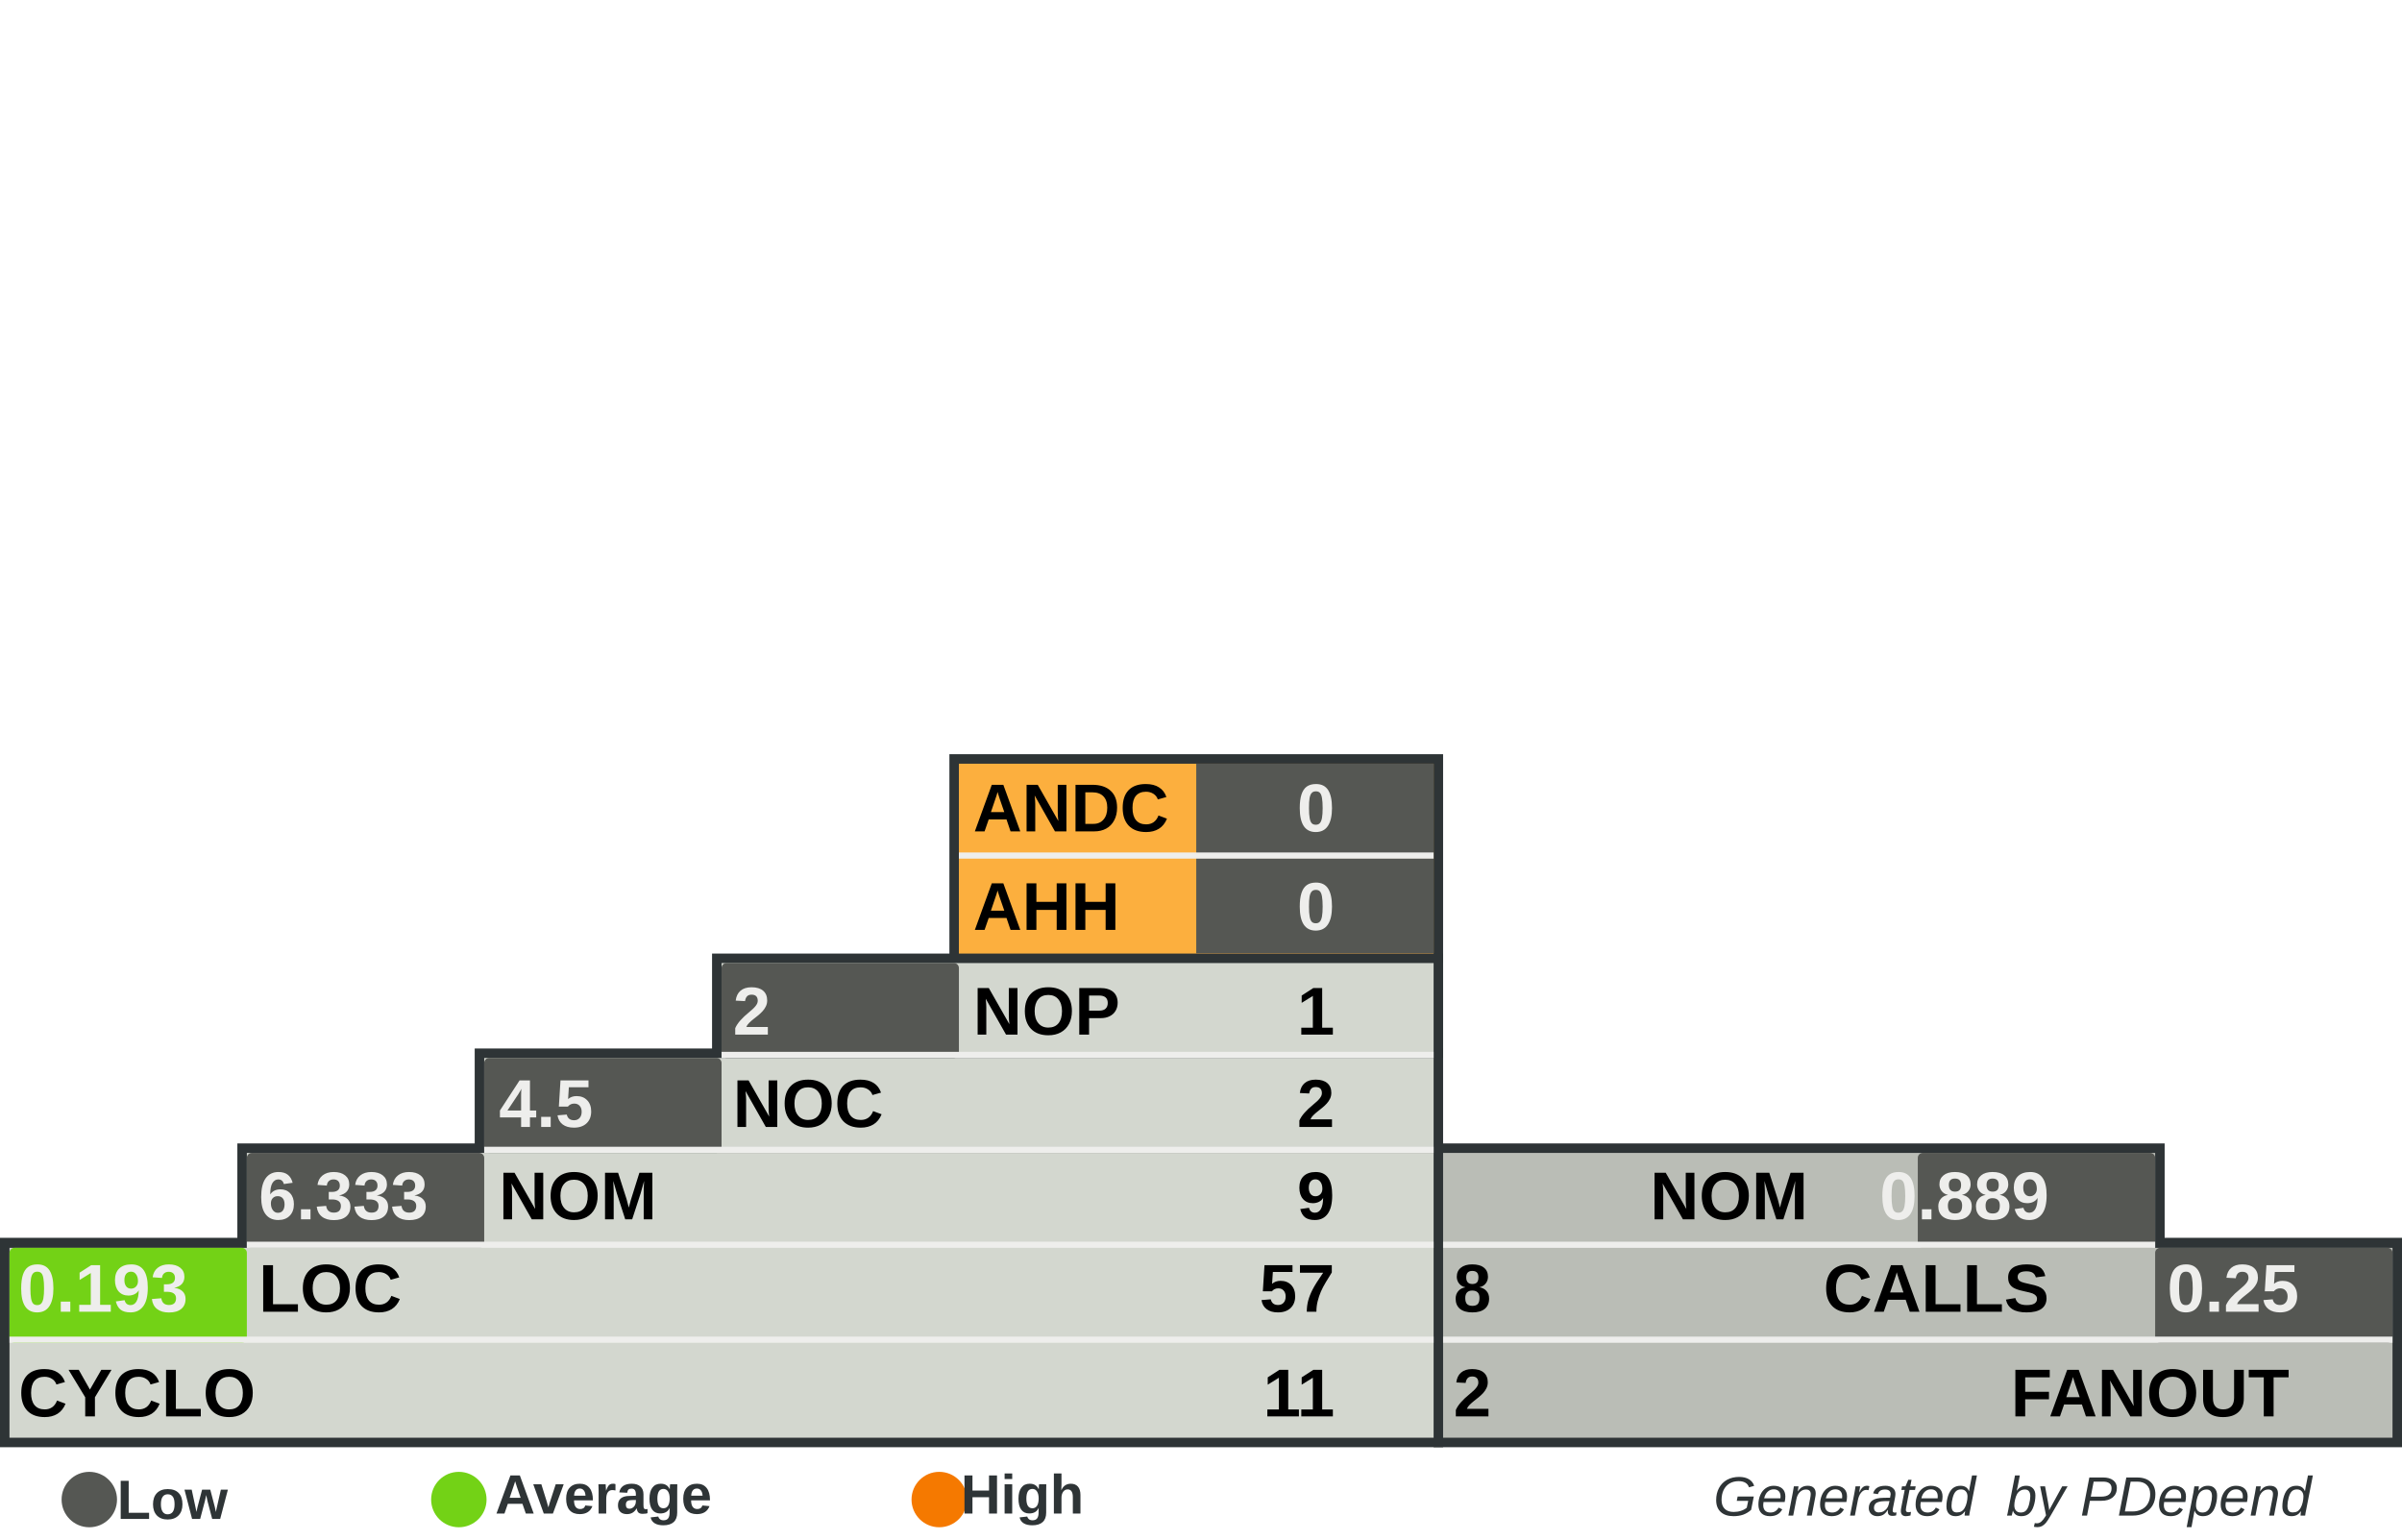
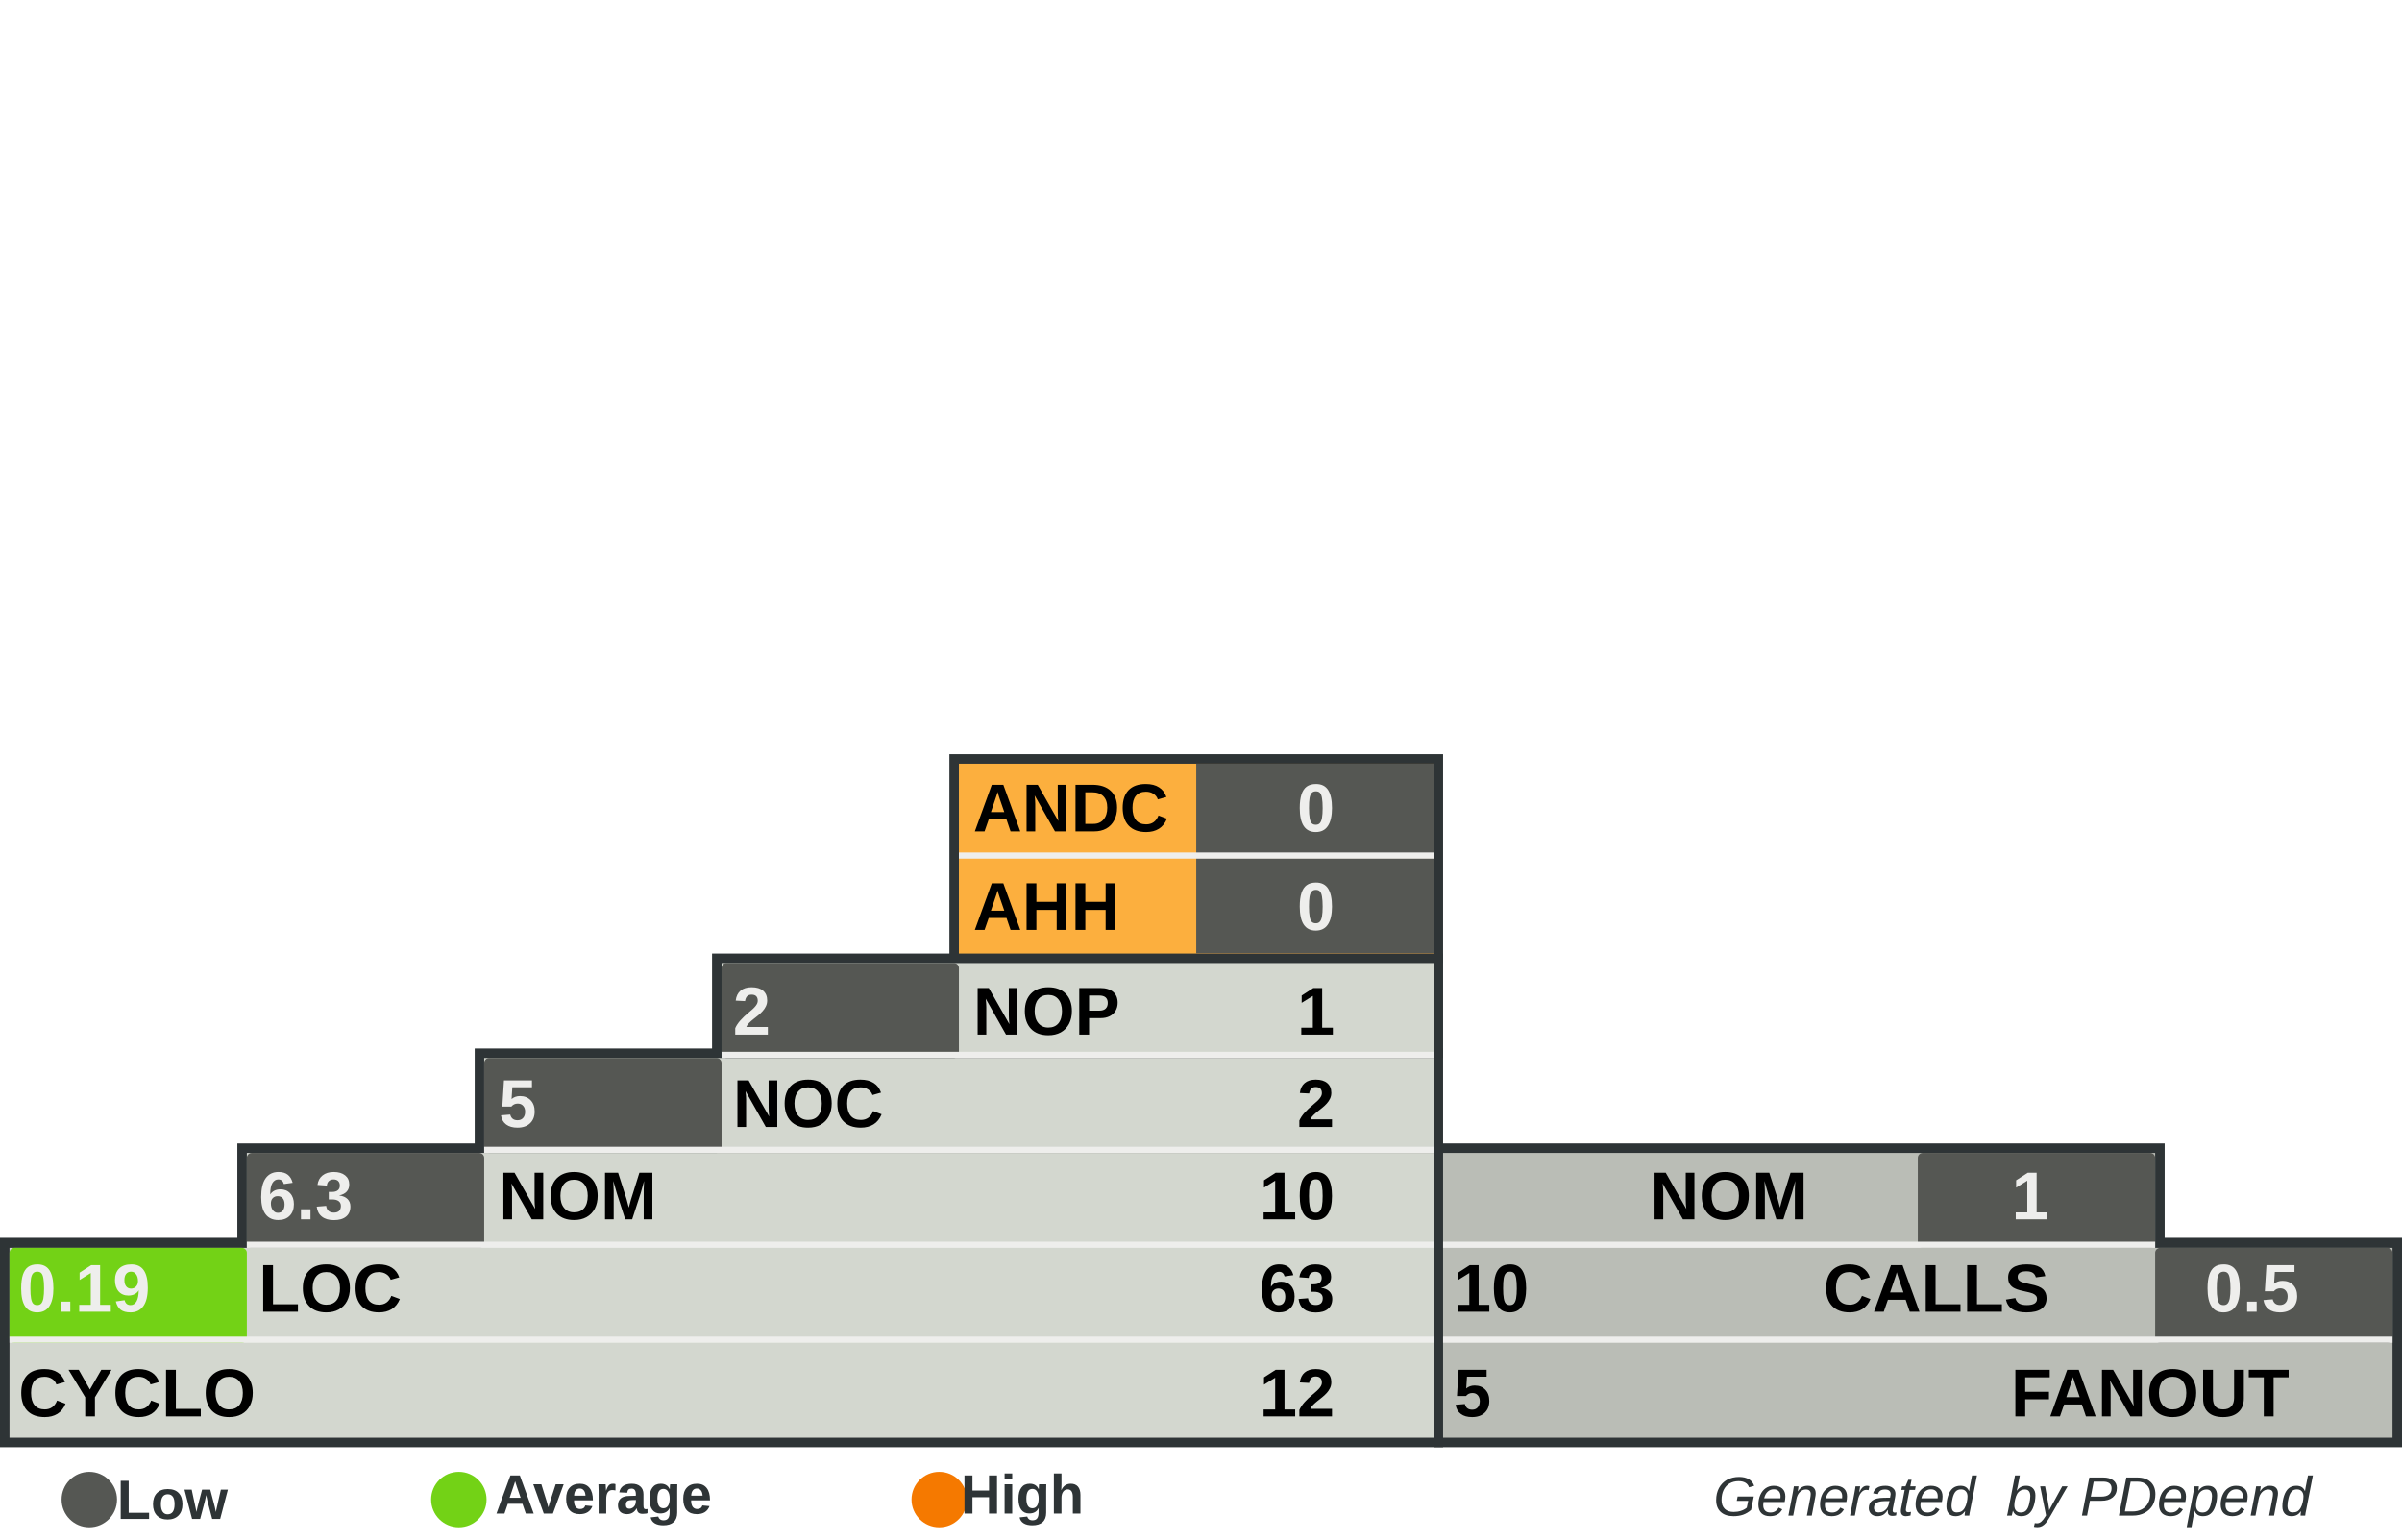
<svg xmlns="http://www.w3.org/2000/svg" width="390" height="250" id="svg5110" version="1.0">
  <defs id="defs5112">
    </defs>
  <g id="layer1">
    <rect style="fill:#555753" width="0" height="0" x="0" y="0" rx="0" ry="0" id="rect8982" xml:id="threshold.low" />
    <rect style="fill:#73d216" width="0" height="0" x="0" y="0" rx="0" ry="0" id="rect8983" xml:id="threshold.average" />
    <rect style="fill:#f57900" width="0" height="0" x="0" y="0" rx="0" ry="0" id="rect2834" xml:id="threshold.high" />
    <rect style="opacity:1;fill:#2e3436;fill-opacity:1;stroke:none;stroke-width:1;stroke-miterlimit:4;stroke-dasharray:none;stroke-opacity:1" id="rect4954" width="118.696" height="16.957" x="232.767" y="185.672" rx="2.978" ry="0" />
    <rect style="opacity:1;fill:#2e3436;fill-opacity:1;stroke:none;stroke-width:1;stroke-miterlimit:4;stroke-dasharray:none;stroke-opacity:1" id="rect4956" width="157.233" height="34" x="232.767" y="201" rx="3.945" ry="0" />
    <rect style="opacity:1;fill:#2e3436;fill-opacity:1;stroke:none;stroke-width:1;stroke-miterlimit:4;stroke-dasharray:none;stroke-opacity:1" id="rect4958" width="80.158" height="33.913" x="154.15" y="122.47" rx="2.011" ry="0" />
    <rect style="opacity:1;fill:#2e3436;fill-opacity:1;stroke:none;stroke-width:1;stroke-miterlimit:4;stroke-dasharray:none;stroke-opacity:1" id="rect4960" width="234.308" height="34" x="0" y="201" rx="5.879" ry="0" />
    <rect style="opacity:1;fill:#2e3436;fill-opacity:1;stroke:none;stroke-width:1;stroke-miterlimit:4;stroke-dasharray:none;stroke-opacity:1" id="rect4962" width="195.771" height="16.957" x="38.538" y="185.672" rx="4.912" ry="0" />
    <rect style="opacity:1;fill:#2e3436;fill-opacity:1;stroke:none;stroke-width:1;stroke-miterlimit:4;stroke-dasharray:none;stroke-opacity:1" id="rect4964" width="157.233" height="16.957" x="77.075" y="170.257" rx="3.945" ry="0" />
    <rect style="opacity:1;fill:#2e3436;fill-opacity:1;stroke:none;stroke-width:1;stroke-miterlimit:4;stroke-dasharray:none;stroke-opacity:1" id="rect4966" width="118.696" height="16.957" x="115.613" y="154.842" rx="2.978" ry="0" />
    <rect style="opacity:1;fill:#d3d7cf;fill-opacity:1;stroke:none;stroke-width:1;stroke-miterlimit:4;stroke-dasharray:none;stroke-opacity:1" id="rect4968" width="231.225" height="30.83" x="1.542" y="202.628" rx="5.801" ry="0" />
    <rect style="opacity:1;fill:#d3d7cf;fill-opacity:1;stroke:none;stroke-width:1;stroke-miterlimit:4;stroke-dasharray:none;stroke-opacity:1" id="rect4970" width="192.688" height="15.415" x="40.079" y="187.214" rx="4.834" ry="0" />
    <rect style="opacity:1;fill:#d3d7cf;fill-opacity:1;stroke:none;stroke-width:1;stroke-miterlimit:4;stroke-dasharray:none;stroke-opacity:1" id="rect4972" width="154.15" height="15.415" x="78.617" y="171.798" rx="3.868" ry="0" />
    <rect style="opacity:1;fill:#d3d7cf;fill-opacity:1;stroke:none;stroke-width:1;stroke-miterlimit:4;stroke-dasharray:none;stroke-opacity:1" id="rect4974" width="115.613" height="15.415" x="117.154" y="156.383" rx="2.901" ry="0" />
    <rect style="opacity:1;fill:#fcaf3e;fill-opacity:1;stroke:none;stroke-width:1;stroke-miterlimit:4;stroke-dasharray:none;stroke-opacity:1" id="rect4976" width="77.075" height="30.83" x="155.692" y="124.012" rx="1.934" ry="0" />
    <rect style="opacity:1;fill:#babdb6;fill-opacity:1;stroke:none;stroke-width:1;stroke-miterlimit:4;stroke-dasharray:none;stroke-opacity:1" id="rect4978" width="154.15" height="30.83" x="234.308" y="202.628" rx="3.868" ry="0" />
    <rect style="opacity:1;fill:#babdb6;fill-opacity:1;stroke:none;stroke-width:1;stroke-miterlimit:4;stroke-dasharray:none;stroke-opacity:1" id="rect4980" width="115.613" height="15.415" x="234.308" y="187.213" rx="2.901" ry="0" />
    <rect style="opacity:1;fill:#555753;fill-opacity:1;stroke:none;stroke-width:1;stroke-miterlimit:4;stroke-dasharray:none;stroke-opacity:1" id="rect4982" xml:id="rect.andc" width="38.538" height="15.43" x="194.229" y="124.012" rx="0.967" ry="0" />
    <rect style="opacity:1;fill:#555753;fill-opacity:1;stroke:none;stroke-width:1;stroke-miterlimit:4;stroke-dasharray:none;stroke-opacity:1" id="rect2851" xml:id="rect.ahh" width="38.538" height="15.4" x="194.229" y="139.412" rx="0.967" ry="0" />
    <rect style="opacity:1;fill:#555753;fill-opacity:1;stroke:none;stroke-width:1;stroke-miterlimit:4;stroke-dasharray:none;stroke-opacity:1" id="rect4984" xml:id="rect.noc-nop" width="38.538" height="15.415" x="117.154" y="156.383" rx="0.806" />
    <rect style="opacity:1;fill:#555753;fill-opacity:1;stroke:none;stroke-width:1;stroke-miterlimit:4;stroke-dasharray:none;stroke-opacity:1" id="rect4986" xml:id="rect.nom-noc" width="38.538" height="15.415" x="78.617" y="171.798" rx="0.806" />
    <rect style="opacity:1;fill:#555753;fill-opacity:1;stroke:none;stroke-width:1;stroke-miterlimit:4;stroke-dasharray:none;stroke-opacity:1" id="rect4988" xml:id="rect.loc-nom" width="38.538" height="15.415" x="40.079" y="187.213" rx="0.806" />
    <rect style="opacity:1;fill:#73d216;fill-opacity:1;stroke:none;stroke-width:1;stroke-miterlimit:4;stroke-dasharray:none;stroke-opacity:1" id="rect4990" xml:id="rect.cyclo-loc" width="38.538" height="15.415" x="1.542" y="202.628" rx="0.806" />
    <rect style="opacity:1;fill:#555753;fill-opacity:1;stroke:none;stroke-width:1;stroke-miterlimit:4;stroke-dasharray:none;stroke-opacity:1" id="rect4992" xml:id="rect.calls-nom" width="38.538" height="15.415" x="311.383" y="187.213" rx="0.806" />
    <rect style="opacity:1;fill:#555753;fill-opacity:1;stroke:none;stroke-width:1;stroke-miterlimit:4;stroke-dasharray:none;stroke-opacity:1" id="rect4994" xml:id="rect.fanout-calls" width="38.538" height="15.415" x="349.921" y="202.628" rx="0.806" />
    <rect style="opacity:1;fill:#eeeeec;fill-opacity:1;stroke:none;stroke-width:1;stroke-miterlimit:4;stroke-dasharray:none;stroke-opacity:1" id="rect4996" width="231.225" height="1" x="1.542" y="217.043" rx="5.801" ry="0" />
    <rect style="opacity:1;fill:#eeeeec;fill-opacity:1;stroke:none;stroke-width:1;stroke-miterlimit:4;stroke-dasharray:none;stroke-opacity:1" id="rect4998" width="192.688" height="1" x="40.079" y="201.628" rx="4.834" ry="0" />
    <rect style="opacity:1;fill:#eeeeec;fill-opacity:1;stroke:none;stroke-width:1;stroke-miterlimit:4;stroke-dasharray:none;stroke-opacity:1" id="rect5000" width="154.15" height="1" x="78.617" y="186.213" rx="3.868" ry="0" />
    <rect style="opacity:1;fill:#eeeeec;fill-opacity:1;stroke:none;stroke-width:1;stroke-miterlimit:4;stroke-dasharray:none;stroke-opacity:1" id="rect5002" width="115.613" height="1" x="117.154" y="170.798" rx="2.901" ry="0" />
    <rect style="opacity:1;fill:#eeeeec;fill-opacity:1;stroke:none;stroke-width:1;stroke-miterlimit:4;stroke-dasharray:none;stroke-opacity:1" id="rect5004" width="115.613" height="1" x="234.308" y="201.628" rx="2.901" ry="0" />
    <rect style="opacity:1;fill:#eeeeec;fill-opacity:1;stroke:none;stroke-width:1;stroke-miterlimit:4;stroke-dasharray:none;stroke-opacity:1" id="rect5006" width="154.15" height="1" x="234.308" y="217.043" rx="3.868" ry="0" />
    <rect style="opacity:1;fill:#eeeeec;fill-opacity:1;stroke:none;stroke-width:1;stroke-miterlimit:4;stroke-dasharray:none;stroke-opacity:1" id="rect5008" width="77.075" height="1" x="155.692" y="138.427" rx="1.934" ry="0" />
    <text xml:space="preserve" style="font-size:11px;font-style:normal;font-variant:normal;font-weight:bold;font-stretch:normal;fill:#000000;fill-opacity:1;stroke:none;stroke-width:1px;stroke-linecap:butt;stroke-linejoin:miter;stroke-opacity:1;font-family:Arial" x="158" y="135" title="Average Number of Derived Classes" id="text5010">
      <tspan title="Average Number of Derived Classes" id="tspan5012" x="158" y="135">ANDC</tspan>
    </text>
    <text xml:space="preserve" style="font-size:11px;font-style:normal;font-variant:normal;font-weight:bold;font-stretch:normal;fill:#000000;fill-opacity:1;stroke:none;stroke-width:1px;stroke-linecap:butt;stroke-linejoin:miter;stroke-opacity:1;font-family:Arial" x="158" y="151" title="Average Hierarchy Height" id="text5014">
      <tspan title="Average Hierarchy Height" id="tspan5016" x="158" y="151">AHH</tspan>
    </text>
    <text xml:space="preserve" style="font-size:11px;font-style:normal;font-variant:normal;font-weight:bold;font-stretch:normal;fill:#000000;fill-opacity:1;stroke:none;stroke-width:1px;stroke-linecap:butt;stroke-linejoin:miter;stroke-opacity:1;font-family:Arial" x="158" y="168" title="Number Of Packages" id="text5018">
      <tspan title="Number Of Packages" id="tspan5020" x="158" y="168">NOP</tspan>
    </text>
    <text xml:space="preserve" style="font-size:11px;font-style:normal;font-variant:normal;font-weight:bold;font-stretch:normal;fill:#000000;fill-opacity:1;stroke:none;stroke-width:1px;stroke-linecap:butt;stroke-linejoin:miter;stroke-opacity:1;font-family:Arial" x="119" y="183" id="text5022" title="Number Of Classes" transform="scale(0.9999985,1.000001)">
      <tspan title="Number Of Classes" id="tspan5024" x="119" y="183">NOC</tspan>
    </text>
    <text xml:space="preserve" style="font-size:11px;font-style:normal;font-variant:normal;font-weight:bold;font-stretch:normal;fill:#000000;fill-opacity:1;stroke:none;stroke-width:1px;stroke-linecap:butt;stroke-linejoin:miter;stroke-opacity:1;font-family:Arial" x="81" y="198" id="text5026" title="Number Of Methods (Methods+Functions)" transform="scale(0.9999985,1.000001)">
      <tspan title="Number Of Methods (Methods+Functions)" id="tspan5028" x="81" y="198">NOM</tspan>
    </text>
    <text xml:space="preserve" style="font-size:11px;font-style:normal;font-variant:normal;font-weight:bold;font-stretch:normal;fill:#000000;fill-opacity:1;stroke:none;stroke-width:1px;stroke-linecap:butt;stroke-linejoin:miter;stroke-opacity:1;font-family:Arial" x="42" y="213" id="text5030" title="Lines Of Code (Non Comment and Non Whitespace Lines)" transform="scale(0.9999985,1.000001)">
      <tspan title="Lines Of Code (Non Comment and Non Whitespace Lines)" id="tspan5032" x="42" y="213">LOC</tspan>
    </text>
    <text xml:space="preserve" style="font-size:11px;font-style:normal;font-variant:normal;font-weight:bold;font-stretch:normal;fill:#000000;fill-opacity:1;stroke:none;stroke-width:1px;stroke-linecap:butt;stroke-linejoin:miter;stroke-opacity:1;font-family:Arial" x="3" y="230" id="text5034" title="Cyclomatic Complexity" transform="scale(0.9999985,1.000001)">
      <tspan title="Cyclomatic Complexity" id="tspan5036" x="3" y="230">CYCLO</tspan>
    </text>
    <text xml:space="preserve" style="font-size:11px;font-style:normal;font-variant:normal;font-weight:bold;font-stretch:normal;text-align:end;text-anchor:end;fill:#000000;fill-opacity:1;stroke:none;stroke-width:1px;stroke-linecap:butt;stroke-linejoin:miter;stroke-opacity:1;font-family:Arial" x="308.858" y="198" id="text5038" title="Number Of Methods (Methods+Functions)" transform="scale(0.9999985,1.000001)">
      <tspan title="Number Of Methods (Methods+Functions)" id="tspan5040" x="308.858" y="198">NOM</tspan>
    </text>
    <text xml:space="preserve" style="font-size:11px;font-style:normal;font-variant:normal;font-weight:bold;font-stretch:normal;text-anchor:end;fill:#000000;fill-opacity:1;stroke:none;stroke-width:1px;stroke-linecap:butt;stroke-linejoin:miter;stroke-opacity:1;font-family:Arial" x="348" y="213" id="text5042" title="Number of Operation Calls" transform="scale(0.9999985,1.000001)">
      <tspan title="Number of Operation Calls" id="tspan5044" x="348" y="213">CALLS</tspan>
    </text>
    <text xml:space="preserve" style="font-size:11px;font-style:normal;font-variant:normal;font-weight:bold;font-stretch:normal;text-anchor:end;fill:#000000;fill-opacity:1;stroke:none;stroke-width:1px;stroke-linecap:butt;stroke-linejoin:miter;stroke-opacity:1;font-family:Arial" x="387" y="230" id="text5046" title="Number of Called Classes" transform="scale(0.9999985,1.000001)">
      <tspan title="Number of Called Classes" id="tspan5048" x="387" y="230">FANOUT</tspan>
    </text>
    <text xml:space="preserve" style="font-size:11px;font-style:normal;font-variant:normal;font-weight:bold;font-stretch:normal;fill:#000000;fill-opacity:1;stroke:none;stroke-width:1px;stroke-linecap:butt;stroke-linejoin:miter;stroke-opacity:1;font-family:Arial" title="Number of Called Classes" x="236" y="230" id="text5050" transform="scale(0.9999985,1.000001)">
-       <tspan title="Number of Called Classes" id="tspan5052" xml:id="pdepend.fanout" x="236" y="230">2</tspan>
+       <tspan title="Number of Called Classes" id="tspan5052" xml:id="pdepend.fanout" x="236" y="230">5</tspan>
    </text>
    <text xml:space="preserve" style="font-size:11px;font-style:normal;font-variant:normal;font-weight:bold;font-stretch:normal;fill:#000000;fill-opacity:1;stroke:none;stroke-width:1px;stroke-linecap:butt;stroke-linejoin:miter;stroke-opacity:1;font-family:Arial" title="Number of Operation Calls" x="236" y="213" id="text5054" transform="scale(0.9999985,1.000001)">
-       <tspan title="Number of Operation Calls" id="tspan5056" xml:id="pdepend.calls" x="236" y="213">8</tspan>
+       <tspan title="Number of Operation Calls" id="tspan5056" xml:id="pdepend.calls" x="236" y="213">10</tspan>
    </text>
    <text xml:space="preserve" style="font-size:11px;font-style:normal;font-variant:normal;font-weight:bold;font-stretch:normal;text-anchor:end;fill:#000000;fill-opacity:1;stroke:none;stroke-width:1px;stroke-linecap:butt;stroke-linejoin:miter;stroke-opacity:1;font-family:Arial" title="Cyclomatic Complexity" x="232" y="230" id="text5058" transform="scale(0.9999985,1.000001)">
-       <tspan title="Cyclomatic Complexity" id="tspan5060" xml:id="pdepend.cyclo" x="232" y="230">11</tspan>
+       <tspan title="Cyclomatic Complexity" id="tspan5060" xml:id="pdepend.cyclo" x="232" y="230">12</tspan>
    </text>
    <text xml:space="preserve" style="font-size:11px;font-style:normal;font-variant:normal;font-weight:bold;font-stretch:normal;text-anchor:end;fill:#000000;fill-opacity:1;stroke:none;stroke-width:1px;stroke-linecap:butt;stroke-linejoin:miter;stroke-opacity:1;font-family:Arial" title="Lines Of Code (Non Comment and Non Whitespace Lines)" x="232" y="213" id="text5062" transform="scale(0.9999985,1.000001)">
-       <tspan xml:id="pdepend.loc" title="Lines Of Code (Non Comment and Non Whitespace Lines)" id="tspan5064" x="232" y="213">57</tspan>
+       <tspan xml:id="pdepend.loc" title="Lines Of Code (Non Comment and Non Whitespace Lines)" id="tspan5064" x="232" y="213">63</tspan>
    </text>
    <text xml:space="preserve" style="font-size:11px;font-style:normal;font-variant:normal;font-weight:bold;font-stretch:normal;text-anchor:end;fill:#000000;fill-opacity:1;stroke:none;stroke-width:1px;stroke-linecap:butt;stroke-linejoin:miter;stroke-opacity:1;font-family:Arial" title="Number Of Methods (Methods+Functions)" x="232" y="198" id="text5066" transform="scale(0.9999985,1.000001)">
-       <tspan title="Number Of Methods (Methods+Functions)" id="tspan5068" xml:id="pdepend.nom" x="232" y="198">9</tspan>
+       <tspan title="Number Of Methods (Methods+Functions)" id="tspan5068" xml:id="pdepend.nom" x="232" y="198">10</tspan>
    </text>
    <text xml:space="preserve" style="font-size:11px;font-style:normal;font-variant:normal;font-weight:bold;font-stretch:normal;text-anchor:end;fill:#000000;fill-opacity:1;stroke:none;stroke-width:1px;stroke-linecap:butt;stroke-linejoin:miter;stroke-opacity:1;font-family:Arial" title="Number Of Packages" x="232" y="168" id="text5070" transform="scale(0.9999985,1.000001)">
      <tspan title="Number Of Packages" id="tspan5072" xml:id="pdepend.nop" x="232" y="168">1</tspan>
    </text>
    <text xml:space="preserve" style="font-size:11px;font-style:normal;font-variant:normal;font-weight:bold;font-stretch:normal;text-anchor:end;fill:#000000;fill-opacity:1;stroke:none;stroke-width:1px;stroke-linecap:butt;stroke-linejoin:miter;stroke-opacity:1;font-family:Arial" title="Number Of Classes" x="232" y="183" id="text5074" transform="scale(0.9999985,1.000001)">
      <tspan title="Number Of Classes" id="tspan5076" xml:id="pdepend.noc" x="232" y="183">2</tspan>
    </text>
    <text xml:space="preserve" style="font-size:11px;font-style:normal;font-variant:normal;font-weight:bold;font-stretch:normal;text-anchor:end;fill:#eeeeec;fill-opacity:1;stroke:none;stroke-width:1px;stroke-linecap:butt;stroke-linejoin:miter;stroke-opacity:1;font-family:Arial" title="Average Number of Derived Classes" x="232" y="135" id="text5078" transform="scale(0.9999985,1.000001)">
      <tspan title="Average Number of Derived Classes" id="tspan5080" xml:id="pdepend.andc" x="232" y="135">0</tspan>
    </text>
    <text xml:space="preserve" style="font-size:11px;font-style:normal;font-variant:normal;font-weight:bold;font-stretch:normal;text-anchor:end;fill:#eeeeec;fill-opacity:1;stroke:none;stroke-width:1px;stroke-linecap:butt;stroke-linejoin:miter;stroke-opacity:1;font-family:Arial" title="Average Hierarchy Height" x="232" y="151" id="text5082" transform="scale(0.9999985,1.000001)">
      <tspan title="Average Hierarchy Height" id="tspan5084" xml:id="pdepend.ahh" x="232" y="151">0</tspan>
    </text>
    <text xml:space="preserve" style="font-size:11px;font-style:normal;font-variant:normal;font-weight:bold;font-stretch:normal;fill:#eeeeec;fill-opacity:1;stroke:none;stroke-width:1px;stroke-linecap:butt;stroke-linejoin:miter;stroke-opacity:1;font-family:Arial" title="Ratio: Number of Classes / Number of Packages" x="119" y="168" id="text5086" transform="scale(0.9999985,1.000001)">
      <tspan title="Ratio: Number of Classes / Number of Packages" id="tspan5088" xml:id="pdepend.noc-nop" x="119" y="168">2</tspan>
    </text>
    <text xml:space="preserve" style="font-size:11px;font-style:normal;font-variant:normal;font-weight:bold;font-stretch:normal;fill:#eeeeec;fill-opacity:1;stroke:none;stroke-width:1px;stroke-linecap:butt;stroke-linejoin:miter;stroke-opacity:1;font-family:Arial" title="Ratio: Number of Methods / Number of Classes" x="81" y="183" id="text5090" transform="scale(0.9999985,1.000001)">
-       <tspan title="Ratio: Number of Methods / Number of Classes" id="tspan5092" xml:id="pdepend.nom-noc" x="81" y="183">4.5</tspan>
+       <tspan title="Ratio: Number of Methods / Number of Classes" id="tspan5092" xml:id="pdepend.nom-noc" x="81" y="183">5</tspan>
    </text>
    <text xml:space="preserve" style="font-size:11px;font-style:normal;font-variant:normal;font-weight:bold;font-stretch:normal;fill:#eeeeec;fill-opacity:1;stroke:none;stroke-width:1px;stroke-linecap:butt;stroke-linejoin:miter;stroke-opacity:1;font-family:Arial" title="Ratio: Lines of Code / Number of Methods" x="42" y="198" id="text5094" transform="scale(0.9999985,1.000001)">
-       <tspan title="Ratio: Lines of Code / Number of Methods" id="tspan5096" xml:id="pdepend.loc-nom" x="42" y="198">6.333</tspan>
+       <tspan title="Ratio: Lines of Code / Number of Methods" id="tspan5096" xml:id="pdepend.loc-nom" x="42" y="198">6.3</tspan>
    </text>
    <text xml:space="preserve" style="font-size:11px;font-style:normal;font-variant:normal;font-weight:bold;font-stretch:normal;fill:#eeeeec;fill-opacity:1;stroke:none;stroke-width:1px;stroke-linecap:butt;stroke-linejoin:miter;stroke-opacity:1;font-family:Arial" title="Ratio: Cyclomatic Complexity / Lines of Code" x="3" y="213" id="text5098" transform="scale(0.9999985,1.000001)">
-       <tspan title="Ratio: Cyclomatic Complexity / Lines of Code" id="tspan5100" xml:id="pdepend.cyclo-loc" x="3" y="213">0.193</tspan>
+       <tspan title="Ratio: Cyclomatic Complexity / Lines of Code" id="tspan5100" xml:id="pdepend.cyclo-loc" x="3" y="213">0.19</tspan>
    </text>
    <text xml:space="preserve" style="font-size:11px;font-style:normal;font-variant:normal;font-weight:bold;font-stretch:normal;text-anchor:end;fill:#eeeeec;fill-opacity:1;stroke:none;stroke-width:1px;stroke-linecap:butt;stroke-linejoin:miter;stroke-opacity:1;font-family:Arial" title="Ratio: Number of Called Classes(FANOUT) / Number of Operation Calls" x="388.563" y="213" id="text5102" transform="scale(0.9999985,1.000001)">
-       <tspan title="Ratio: Number of Called Classes(FANOUT) / Number of Operation Calls" id="tspan5104" xml:id="pdepend.fanout-calls" x="388.563" y="213">0.25</tspan>
+       <tspan title="Ratio: Number of Called Classes(FANOUT) / Number of Operation Calls" id="tspan5104" xml:id="pdepend.fanout-calls" x="388.563" y="213">0.5</tspan>
    </text>
    <text xml:space="preserve" style="font-size:11px;font-style:normal;font-variant:normal;font-weight:bold;font-stretch:normal;text-anchor:end;fill:#eeeeec;fill-opacity:1;stroke:none;stroke-width:1px;stroke-linecap:butt;stroke-linejoin:miter;stroke-opacity:1;font-family:Arial" title="Ratio: Number of Operation Calls / Number of Methods (Methods+Functions)" x="348" y="198" id="text5106" transform="scale(0.9999985,1.000001)">
-       <tspan title="Ratio: Number of Operation Calls / Number of Methods (Methods+Functions)" id="tspan5108" xml:id="pdepend.calls-nom" x="348" y="198">0.889</tspan>
+       <tspan title="Ratio: Number of Operation Calls / Number of Methods (Methods+Functions)" id="tspan5108" xml:id="pdepend.calls-nom" x="348" y="198">1</tspan>
    </text>
    <text xml:space="preserve" style="font-size:8px;font-style:normal;font-variant:normal;font-weight:bold;font-stretch:normal;text-align:end;text-anchor:end;fill:#2e3436;fill-opacity:1;stroke:none;stroke-width:1px;stroke-linecap:butt;stroke-linejoin:miter;stroke-opacity:1;font-family:Arial" x="386.395" y="246.106" id="text2692">
      <tspan id="tspan2694" x="386.395" y="246.106" style="font-size:9px;font-style:italic;font-variant:normal;font-weight:normal;font-stretch:normal;text-align:end;text-anchor:end;fill:#2e3436;font-family:Arial;">Generated  by PDepend</tspan>
    </text>
    <path style="opacity:1;fill:#555753;fill-opacity:1;stroke:none;stroke-width:1;stroke-miterlimit:4;stroke-dasharray:none;stroke-opacity:1" id="path3780" d="M 65.333,285.667 A 12,10.333 0 1 1 41.333,285.667 A 12,10.333 0 1 1 65.333,285.667 z" transform="matrix(0.375,0,0,0.4354839,-5.5,119.0968)" />
    <text xml:space="preserve" style="font-size:8px;font-style:normal;font-weight:bold;text-align:center;text-anchor:middle;fill:#2e3436;fill-opacity:1;stroke:none;stroke-width:1px;stroke-linecap:butt;stroke-linejoin:miter;stroke-opacity:1;font-family:URW Chancery L;" x="32.387" y="246.642" id="text3782">
      <tspan id="tspan3784" x="32.387" y="246.642" style="font-size:9px;font-style:normal;font-variant:normal;font-weight:bold;font-stretch:normal;fill:#2e3436;font-family:Arial;">Low</tspan>
    </text>
    <path style="opacity:1;fill:#73d216;fill-opacity:1;stroke:none;stroke-width:1;stroke-miterlimit:4;stroke-dasharray:none;stroke-opacity:1" id="path3786" d="M 65.333,285.667 A 12,10.333 0 1 1 41.333,285.667 A 12,10.333 0 1 1 65.333,285.667 z" transform="matrix(0.375,0,0,0.4354839,54.5,119.0968)" />
    <text xml:space="preserve" style="font-size:8px;font-style:normal;font-weight:bold;text-align:center;text-anchor:middle;fill:#2e3436;fill-opacity:1;stroke:none;stroke-width:1px;stroke-linecap:butt;stroke-linejoin:miter;stroke-opacity:1;font-family:URW Chancery L;" x="102.387" y="245.774" id="text3788">
      <tspan id="tspan3790" x="102.387" y="245.774" style="font-size:9px;font-style:normal;font-variant:normal;font-weight:bold;font-stretch:normal;fill:#2e3436;font-family:Arial;">Average</tspan>
    </text>
    <path style="opacity:1;fill:#f57900;fill-opacity:1;stroke:none;stroke-width:1;stroke-miterlimit:4;stroke-dasharray:none;stroke-opacity:1" id="path3792" d="M 65.333,285.667 A 12,10.333 0 1 1 41.333,285.667 A 12,10.333 0 1 1 65.333,285.667 z" transform="matrix(0.375,0,0,0.4354839,132.5,119.0968)" />
    <text xml:space="preserve" style="font-size:8px;font-style:normal;font-weight:bold;text-align:center;text-anchor:middle;fill:#2e3436;fill-opacity:1;stroke:none;stroke-width:1px;stroke-linecap:butt;stroke-linejoin:miter;stroke-opacity:1;font-family:URW Chancery L;" x="170.387" y="245.774" id="text3794">
      <tspan id="tspan3796" x="170.387" y="245.774" style="font-size:9px;font-style:normal;font-variant:normal;font-weight:bold;font-stretch:normal;fill:#2e3436;font-family:Arial;">High</tspan>
    </text>
  </g>
</svg>
